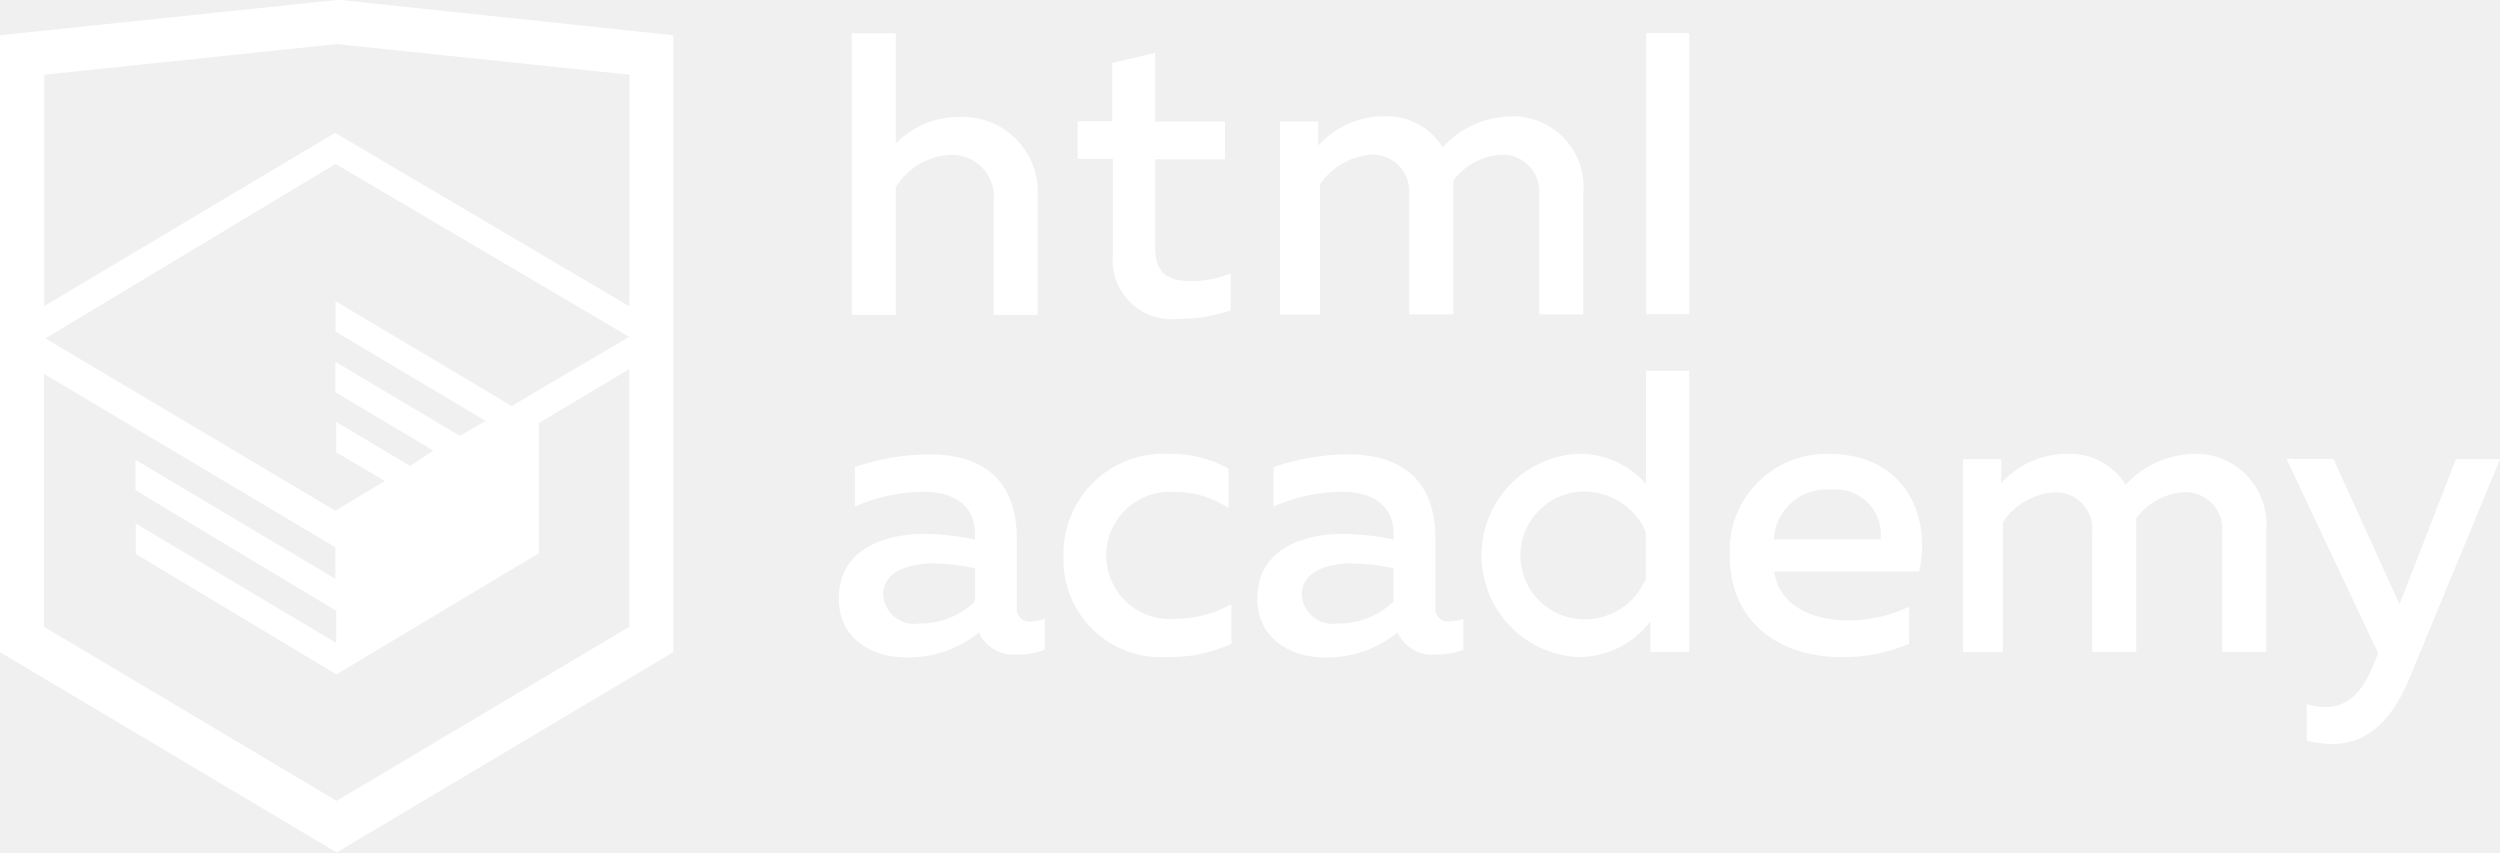
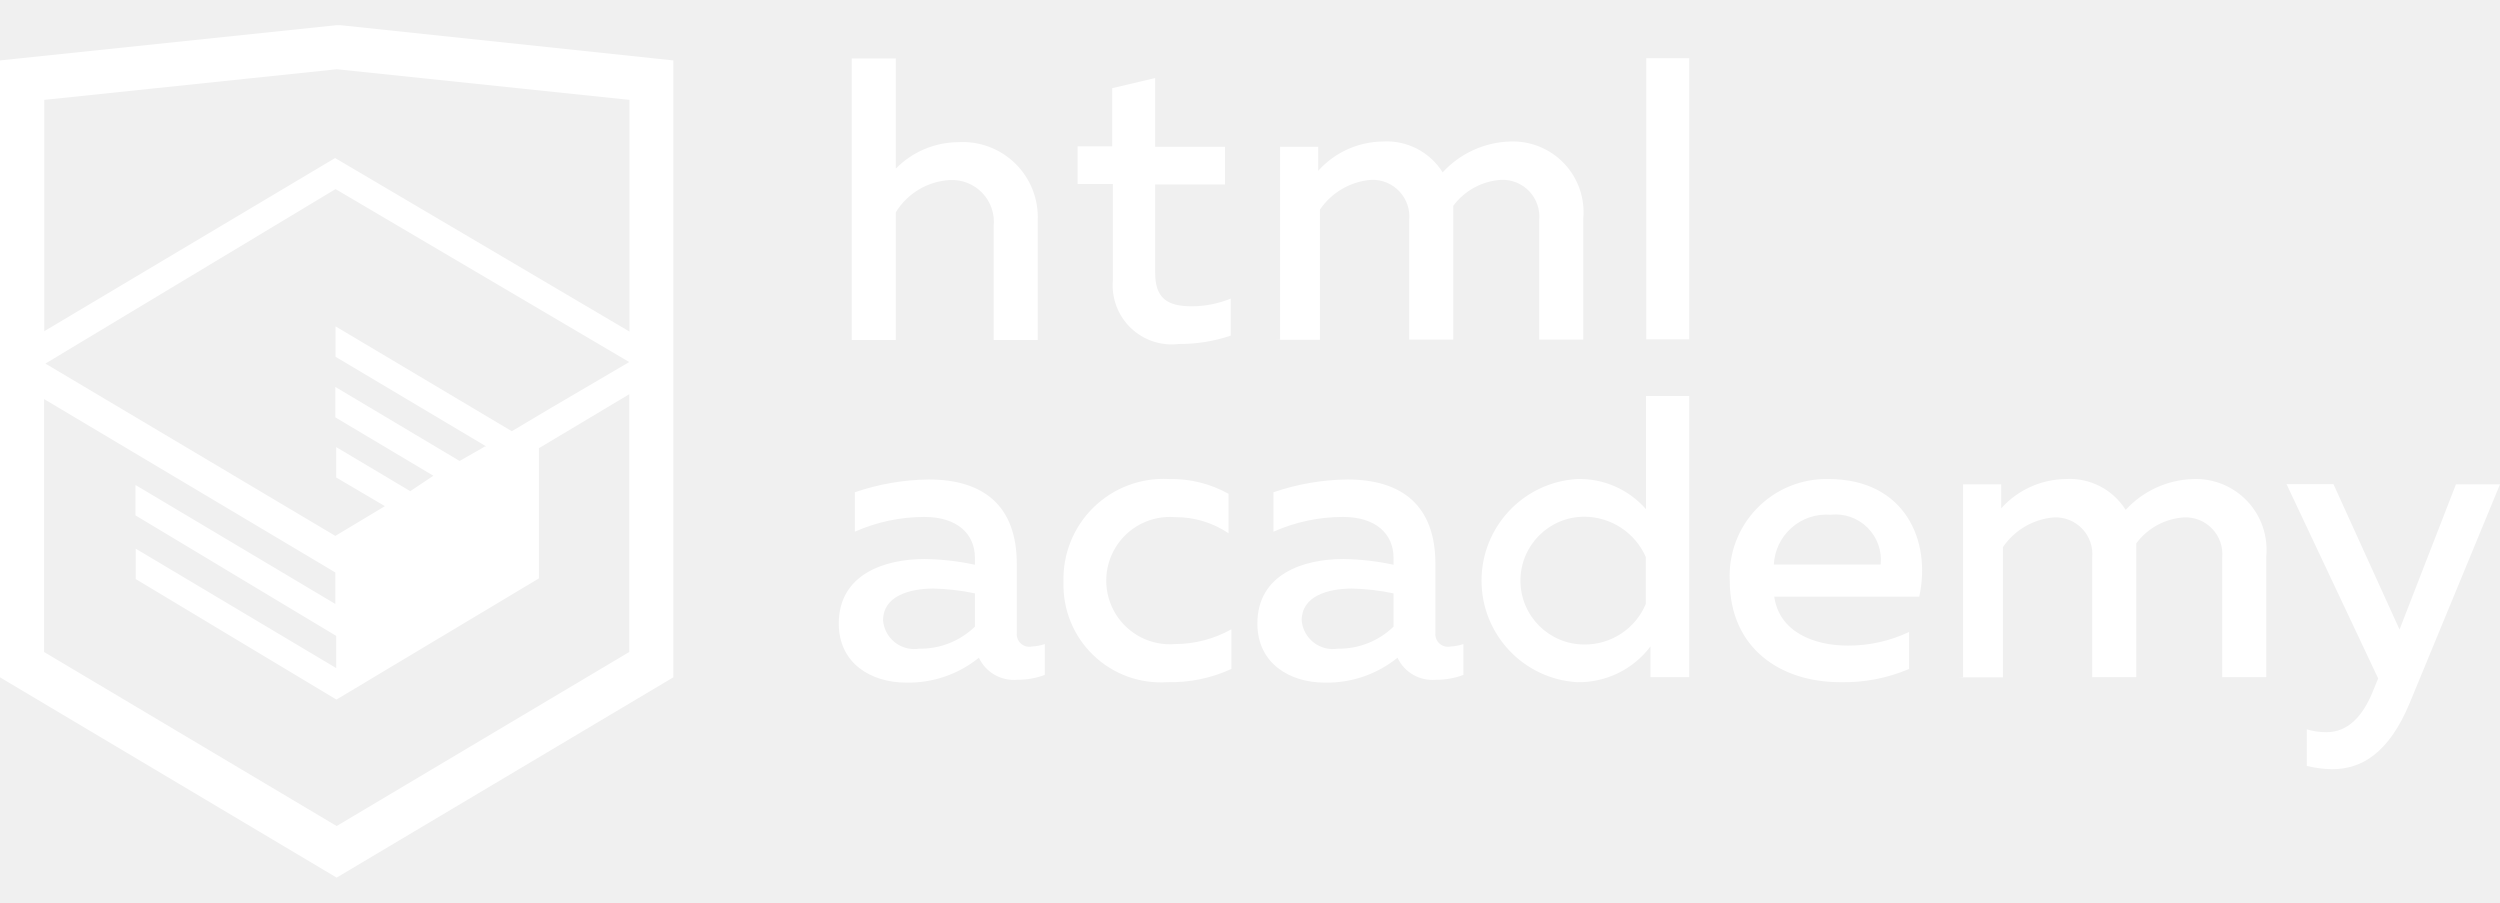
- <svg xmlns="http://www.w3.org/2000/svg" data-name="Layer 1" viewBox="0 0.02 113.47 38.69">
+ <svg xmlns="http://www.w3.org/2000/svg" width="108" height="39" data-name="Layer 1" viewBox="0 0.02 113.47 38.69">
  <path fill="#fff" d="M46.84 28.22a2.07 2.07 0 0 0 .58-.11v1.4a3.41 3.41 0 0 1-1.24.22 1.75 1.75 0 0 1-1.75-1 5.08 5.08 0 0 1-3.3 1.13c-1.59 0-3.06-.87-3.06-2.68 0-2.24 2.08-2.93 3.9-2.93a11.63 11.63 0 0 1 2.28.26v-.31c0-1.09-.8-1.86-2.3-1.86a7.79 7.79 0 0 0-3.15.67v-1.79a10.72 10.72 0 0 1 3.35-.58c2.48 0 4 1.18 4 3.83v3.14a.57.57 0 0 0 .69.61zm-6.76-1.19a1.42 1.42 0 0 0 1.64 1.29 3.56 3.56 0 0 0 2.53-1v-1.51a10.21 10.21 0 0 0-1.9-.22c-1.1.01-2.27.35-2.27 1.45zm12.98-6.41a5.29 5.29 0 0 1 2.7.67v1.79a4.28 4.28 0 0 0-2.42-.73 2.89 2.89 0 1 0 0 5.76 5.26 5.26 0 0 0 2.55-.67v1.8a6.58 6.58 0 0 1-2.9.6 4.42 4.42 0 0 1-4.72-4.54 4.54 4.54 0 0 1 4.79-4.68zm12.78 7.6a2.07 2.07 0 0 0 .58-.11v1.4a3.41 3.41 0 0 1-1.24.22 1.75 1.75 0 0 1-1.75-1 5.08 5.08 0 0 1-3.3 1.13c-1.59 0-3.06-.87-3.06-2.68 0-2.24 2.08-2.93 3.9-2.93a11.63 11.63 0 0 1 2.28.26v-.31c0-1.09-.8-1.86-2.3-1.86a7.79 7.79 0 0 0-3.15.67v-1.79a10.72 10.72 0 0 1 3.35-.58c2.48 0 4 1.18 4 3.83v3.14a.57.57 0 0 0 .69.61zm-6.76-1.19a1.42 1.42 0 0 0 1.64 1.29 3.56 3.56 0 0 0 2.53-1v-1.51a10.21 10.21 0 0 0-1.9-.22c-1.11.01-2.27.35-2.27 1.45zm17.59-10.18v12.76h-1.76v-1.39a4.07 4.07 0 0 1-3.35 1.62 4.62 4.62 0 0 1 0-9.22 4 4 0 0 1 3.15 1.37v-5.14h2zm-4.76 5.48a2.9 2.9 0 0 0 0 5.8 3 3 0 0 0 2.79-1.84v-2.13a3.06 3.06 0 0 0-2.79-1.83zm11.08-1.71c3.48 0 4.68 2.81 4.12 5.34h-6.58c.22 1.57 1.75 2.22 3.35 2.22a6.41 6.41 0 0 0 2.77-.62v1.68a7.5 7.5 0 0 1-3.14.6c-2.68 0-5-1.53-5-4.61a4.39 4.39 0 0 1 4.48-4.61zm.09 1.62a2.39 2.39 0 0 0-2.57 2.26h4.85a2.06 2.06 0 0 0-2.28-2.26zm6.02 7.37v-8.75h1.73v1.09a4 4 0 0 1 2.92-1.33 3 3 0 0 1 2.73 1.4 4.33 4.33 0 0 1 3.06-1.4 3.21 3.21 0 0 1 3.32 3.52v5.47h-2V24.2a1.67 1.67 0 0 0-1.73-1.84 2.94 2.94 0 0 0-2.17 1.18v6.07h-2V24.2a1.67 1.67 0 0 0-1.73-1.84 3.11 3.11 0 0 0-2.32 1.35v5.91h-2zm22.37-8.75h2l-4.1 9.93c-.95 2.28-2.19 3-3.52 3a5 5 0 0 1-1.15-.15v-1.66a3 3 0 0 0 .89.13c.95 0 1.66-.67 2.17-2l.18-.44-4.16-8.82h2.13l3 6.6zM40.66 1.53v5a4 4 0 0 1 2.83-1.2A3.41 3.41 0 0 1 47.1 8.9v5.41h-2V9.15a1.9 1.9 0 0 0-2-2.1 3.08 3.08 0 0 0-2.44 1.46v5.8h-2V1.53h2zm11.77.89v3.12h3.17v1.71h-3.17v4c0 1.15.53 1.53 1.66 1.53a4.71 4.71 0 0 0 1.77-.35v1.68a7.14 7.14 0 0 1-2.35.38 2.68 2.68 0 0 1-3-2.88V7.23h-1.6V5.52h1.57V2.88zm5.67 11.87V5.54h1.73v1.09a4 4 0 0 1 2.92-1.33 3 3 0 0 1 2.73 1.4 4.33 4.33 0 0 1 3.06-1.4 3.21 3.21 0 0 1 3.32 3.52v5.47h-2V8.88a1.67 1.67 0 0 0-1.73-1.84 2.94 2.94 0 0 0-2.17 1.18v6.07h-2V8.88a1.67 1.67 0 0 0-1.73-1.84 3.11 3.11 0 0 0-2.32 1.35v5.91h-2zM74.72 1.52h1.95v12.76h-1.95zM15.44.02h-.16L0 1.62v28l15.28 9.09 15.28-9.09v-28zm13.12 28.45l-13.28 7.9L2 28.47V16.99l13.22 7.87v1.43l-9.07-5.4v1.38l9.11 5.47v1.46l-9.1-5.42v1.38l9.11 5.47 9.19-5.5v-5.91l4.1-2.45v11.67zm0-13.16l-3.65 2.14-1.68 1-8-4.76v1.38l6.84 4.07h-.06l-.15.09-1 .57-5.64-3.36v1.38l4.45 2.65-1.05.7-3.36-2v1.38l2.21 1.3-2.25 1.35-13.16-7.82 13.17-7.92zm0-1.39L15.21 6.05l-13.2 7.86V3.41l13.28-1.39 13.28 1.39v10.51z" />
</svg>
